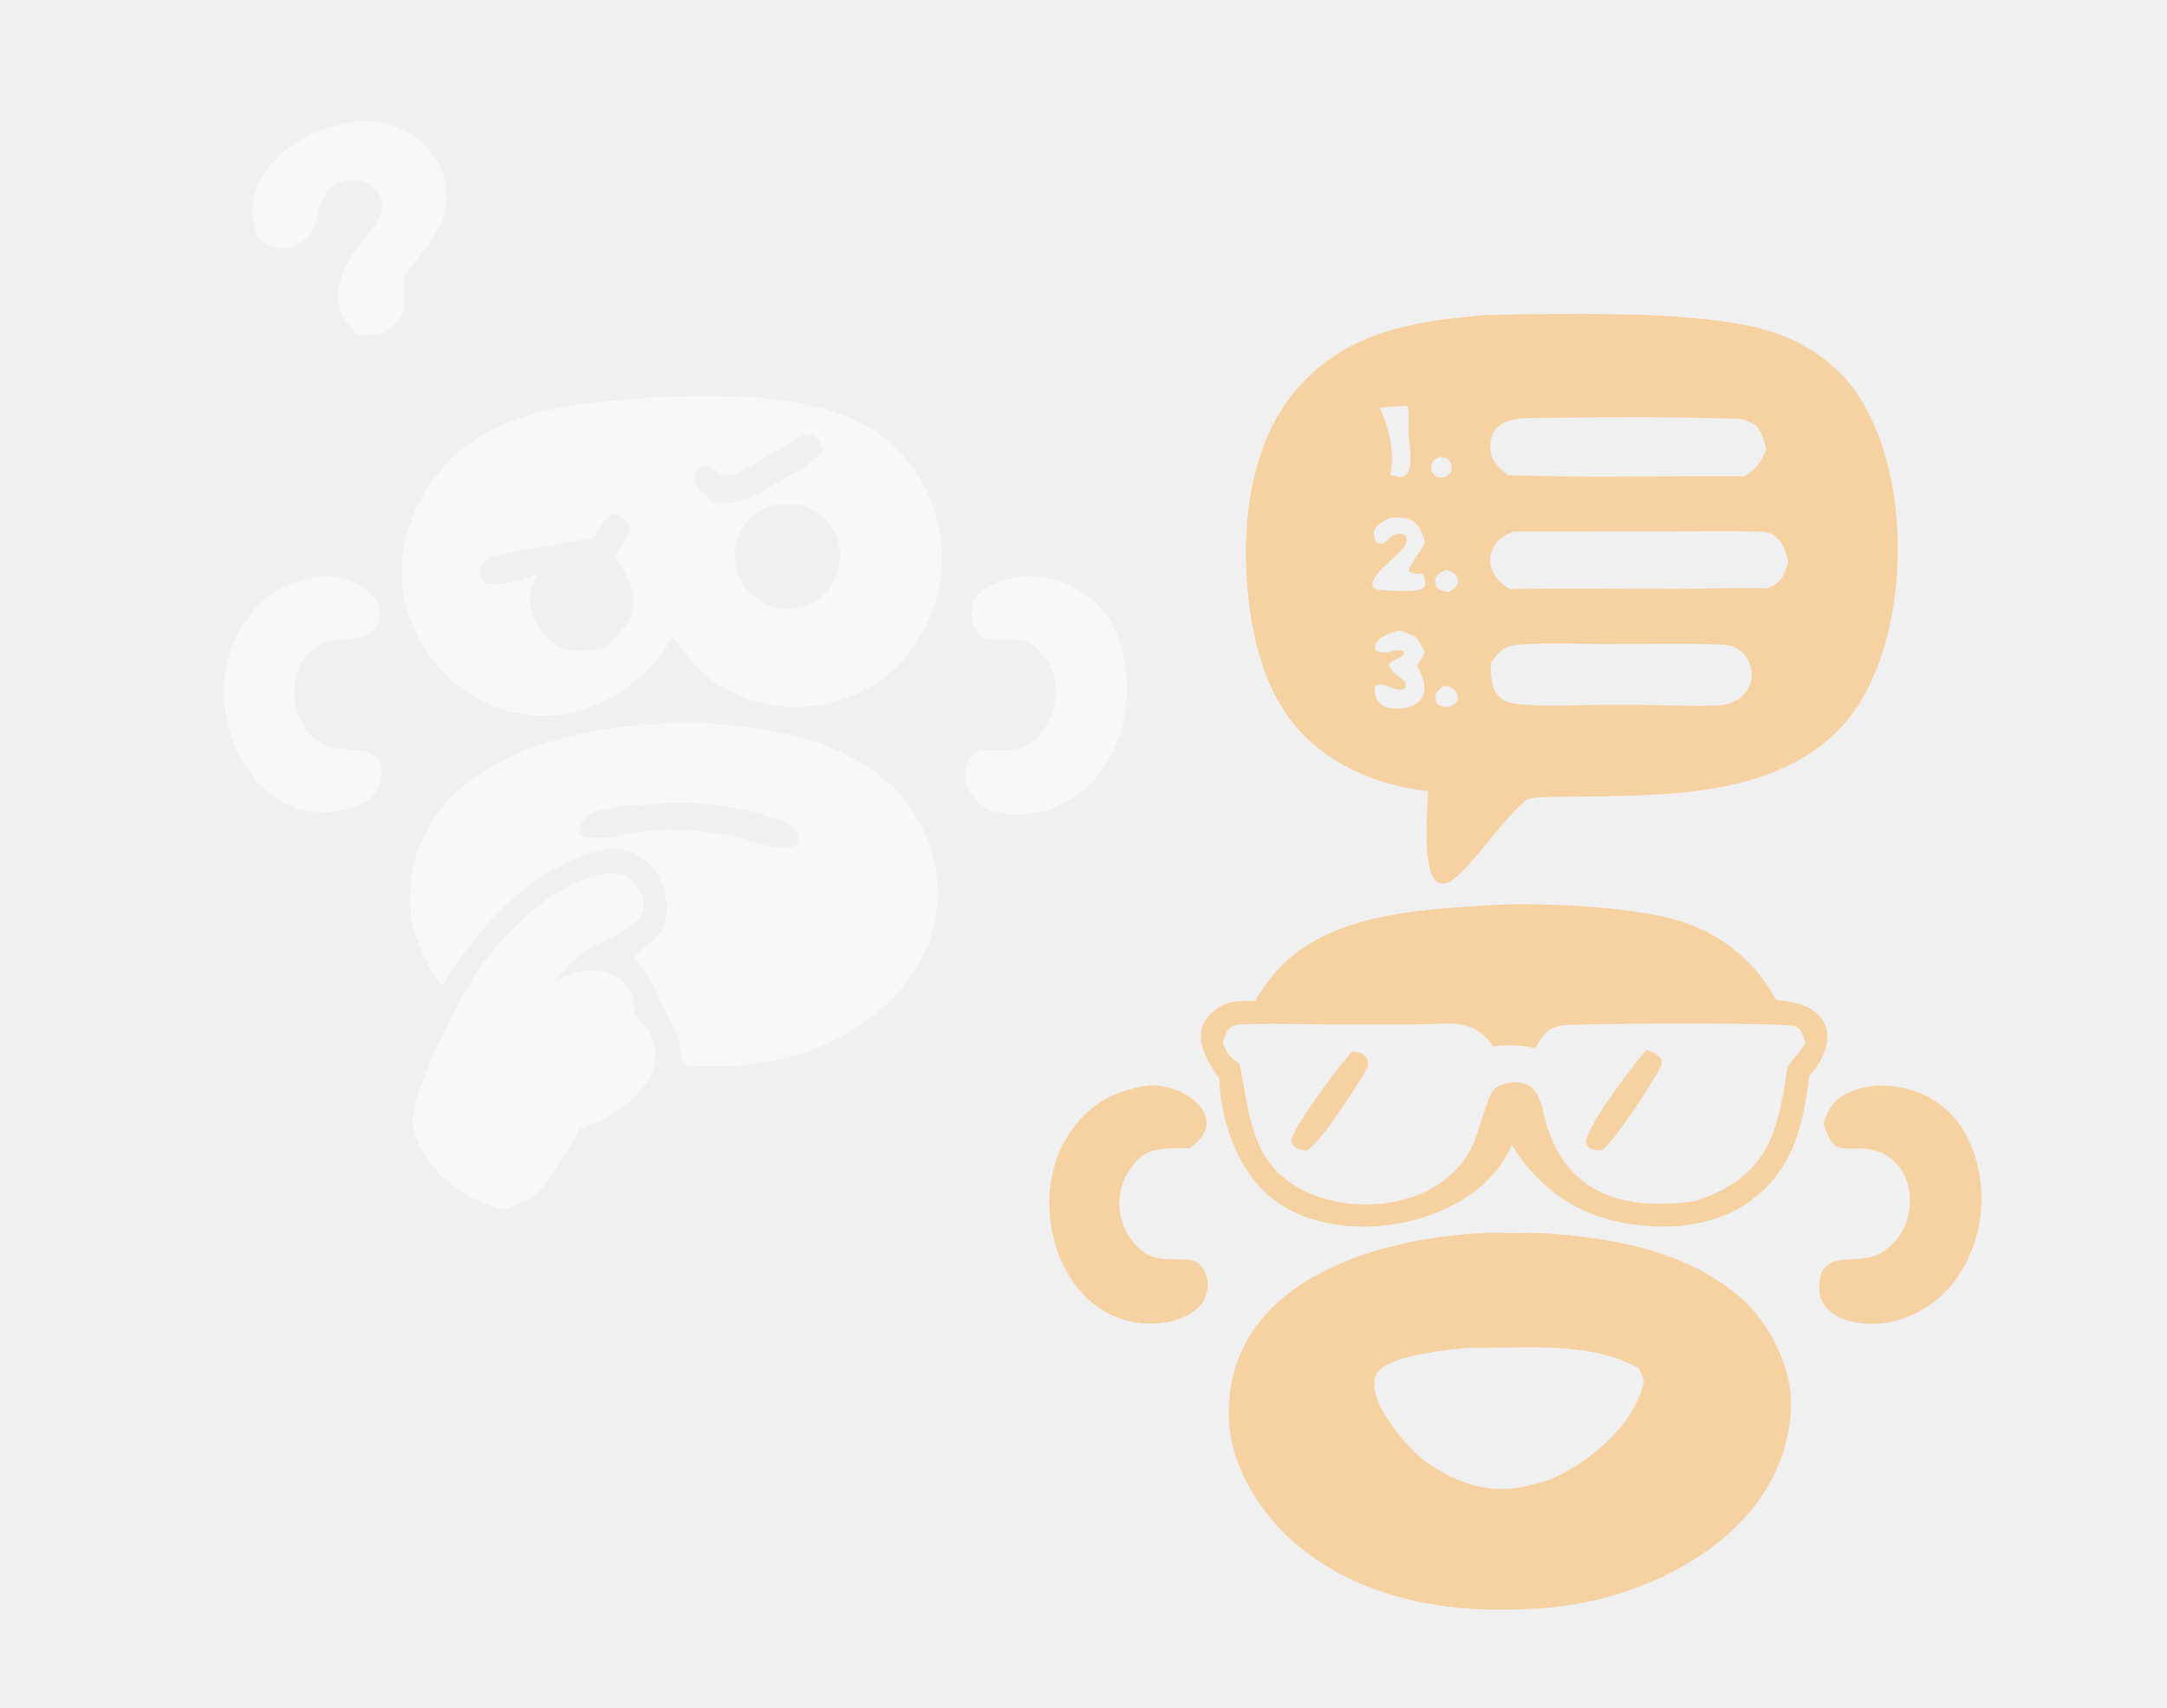
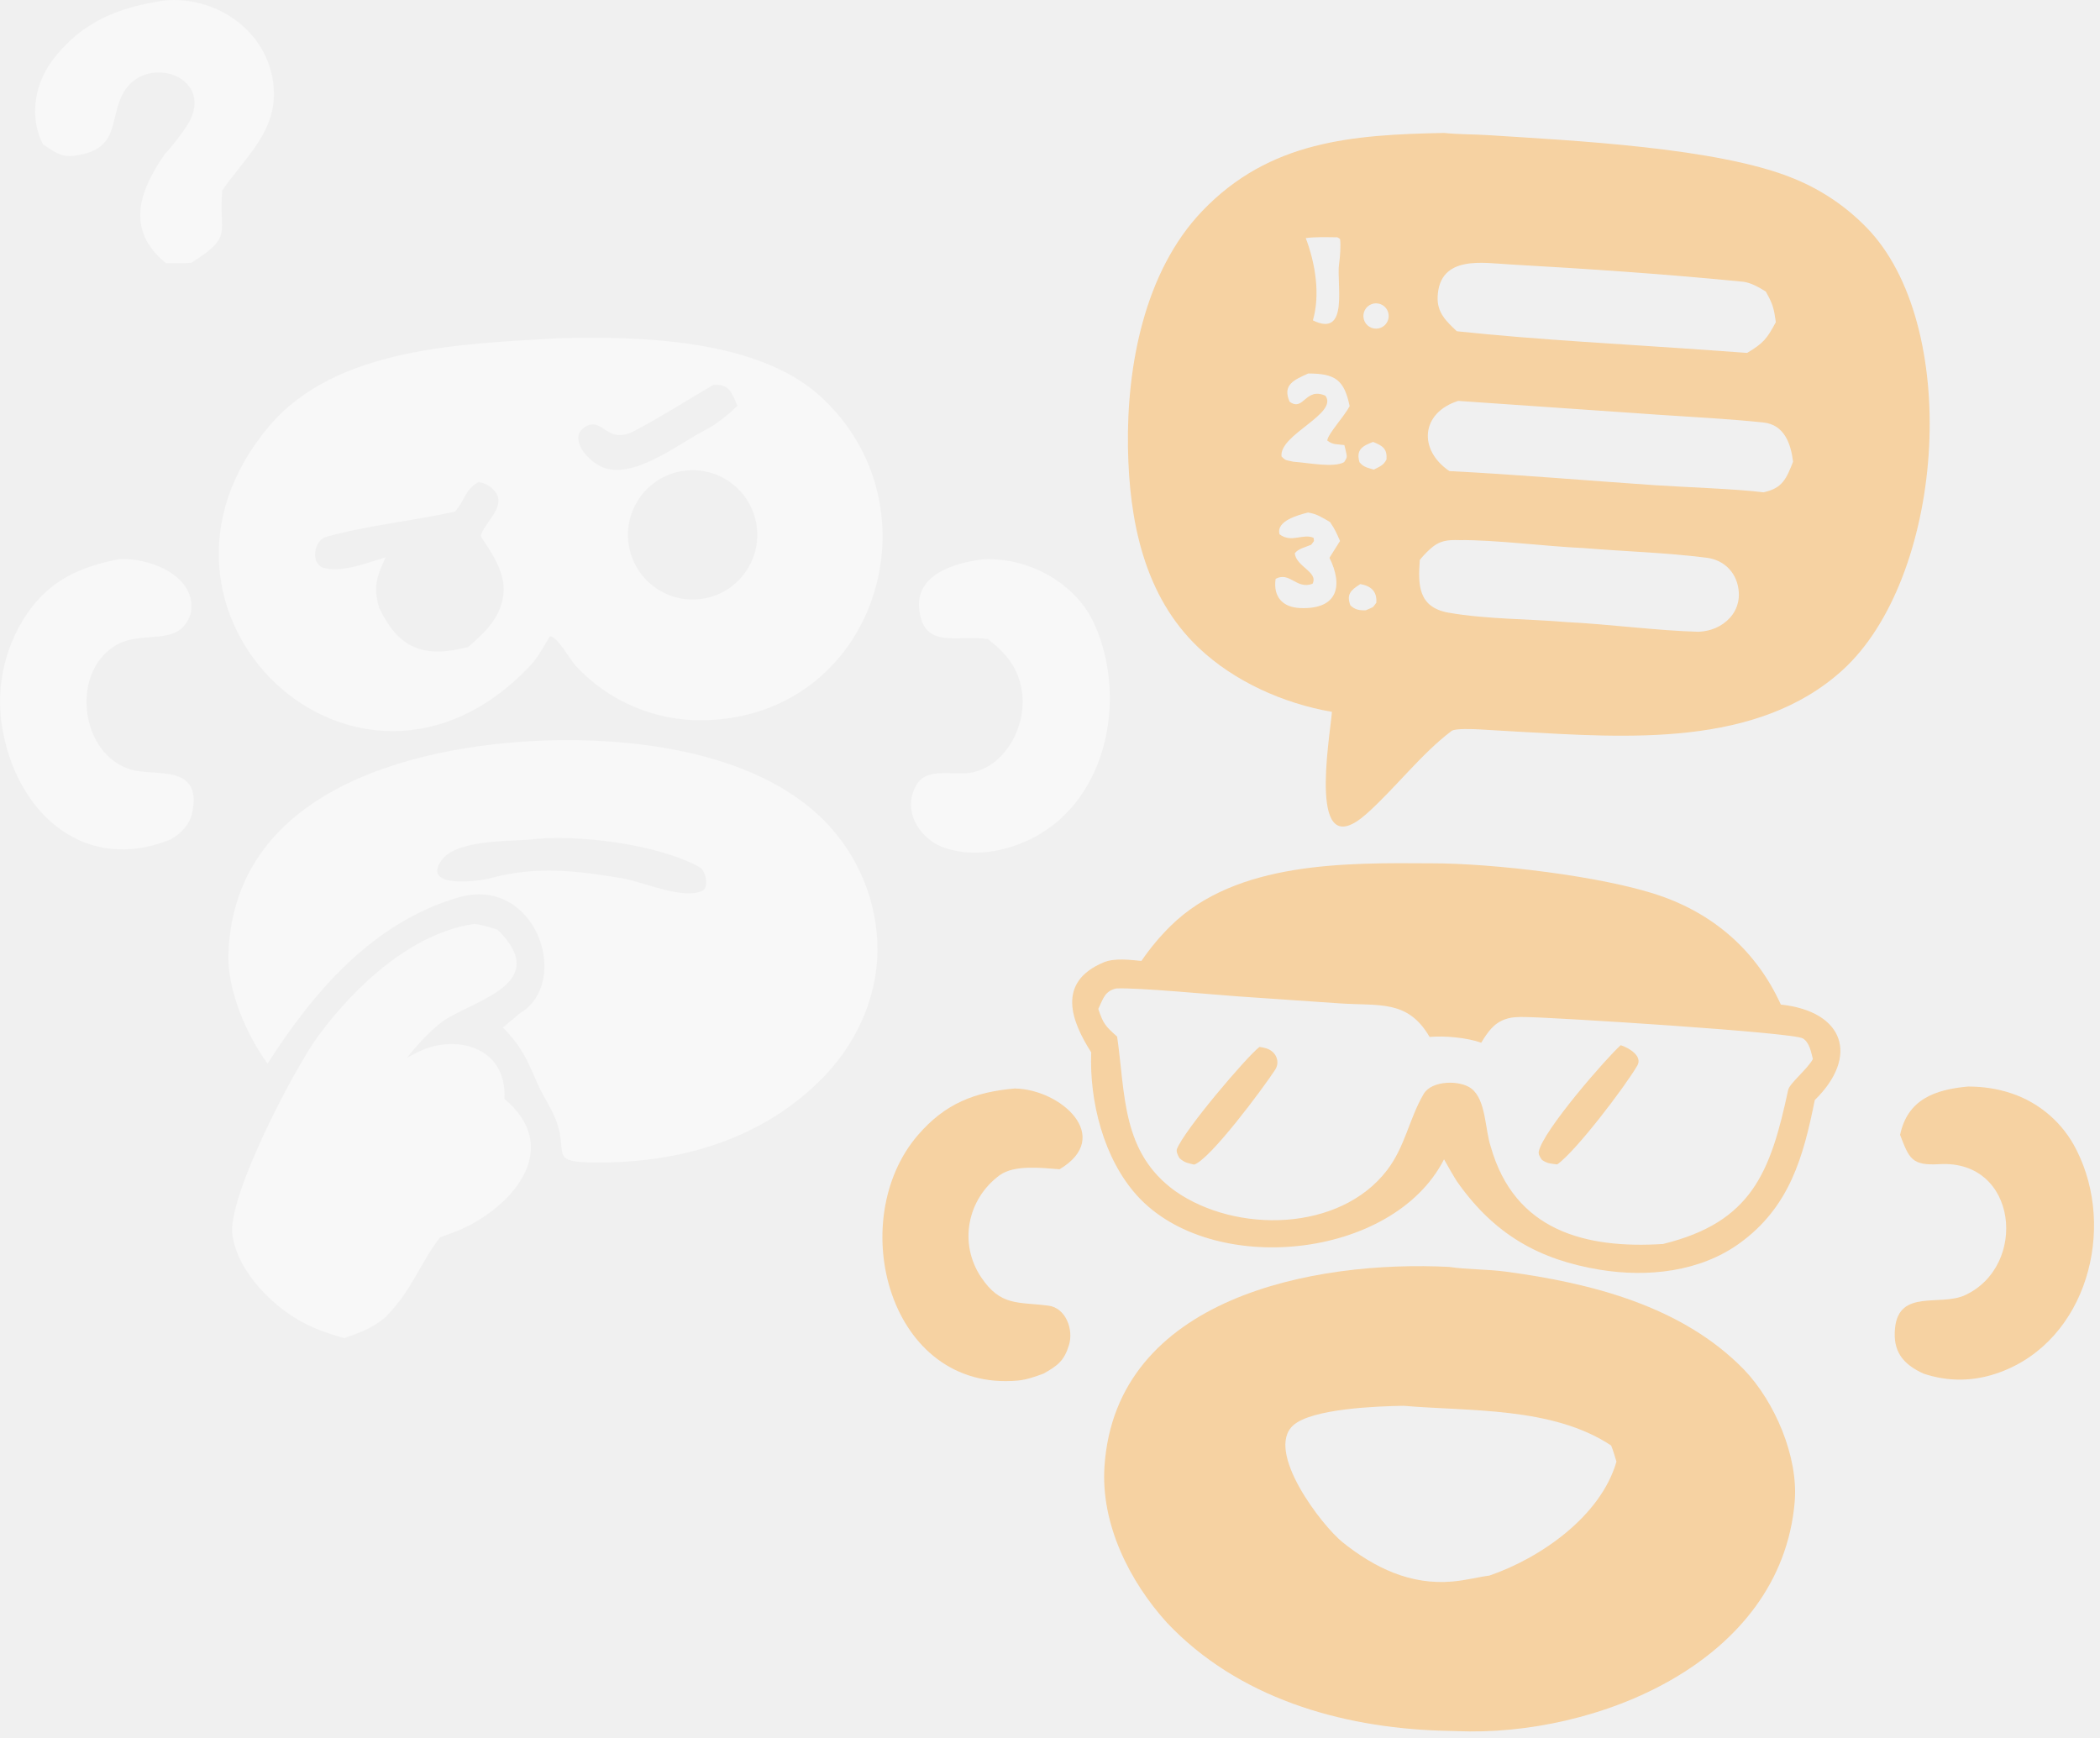
- <svg xmlns="http://www.w3.org/2000/svg" width="184" height="145" viewBox="0 0 184 145" fill="none">
+ <svg xmlns="http://www.w3.org/2000/svg" width="191" height="158" viewBox="0 0 191 158" fill="none">
  <g opacity="0.5">
-     <path d="M126.199 26.749C127.189 26.787 128.277 26.693 129.26 26.689C135.005 26.662 145.212 26.422 150.564 28.222C152.627 28.903 154.513 30.031 156.088 31.527C162.844 38.061 162.764 55.038 156.247 61.856C150.733 67.624 141.667 67.551 134.249 67.66L131.485 67.69C131.149 67.695 129.835 67.727 129.601 67.928C127.615 69.647 125.954 72.198 124.124 74.061C120.275 77.978 121.232 69.096 121.258 67.192C117.886 66.85 114.381 65.574 111.757 63.413C107.733 60.098 106.358 54.964 105.924 49.967C105.44 44.394 106.195 37.772 109.892 33.312C114.197 28.12 119.899 27.314 126.199 26.749ZM128.193 50.031C132.85 49.941 137.695 50.022 142.367 50.013C144.273 50.01 148.172 49.874 149.941 49.98C151.248 49.611 151.457 48.915 151.836 47.731C151.604 46.52 151.067 45.218 149.599 45.167C147.185 45.084 144.735 45.134 142.317 45.139L128.461 45.15C125.942 46.149 125.927 48.718 128.193 50.031ZM117.993 43.985C117.047 44.489 116.247 44.894 116.844 46.021C117.877 46.658 117.843 44.917 119.283 45.433C120.275 46.619 116.271 48.337 116.55 49.828C116.884 50.135 116.91 50.057 117.407 50.138C118.439 50.138 120.204 50.378 120.896 49.92C121.082 49.567 121.091 49.591 120.95 49.122C120.91 48.996 120.87 48.87 120.827 48.745C120.264 48.709 120.046 48.789 119.626 48.514C119.636 48.059 120.673 46.787 121.003 46.036C120.504 44.245 119.847 43.856 117.993 43.985ZM117.169 34.663C117.944 36.345 118.452 38.458 118.056 40.3C120.681 41.373 119.477 37.599 119.592 36.262C119.628 35.84 119.626 34.931 119.536 34.563C119.454 34.516 119.388 34.455 119.319 34.459C118.63 34.501 117.835 34.526 117.169 34.663ZM122.789 48.389C122.077 48.72 121.638 49.009 121.953 49.855C122.269 50.184 122.525 50.19 122.976 50.294C123.381 50.044 123.625 49.959 123.801 49.528C123.804 48.803 123.48 48.601 122.789 48.389ZM123.107 60.027C123.629 59.738 123.531 59.879 123.79 59.456C123.792 58.689 123.37 58.33 122.597 58.246C121.967 58.713 121.677 59.02 122.014 59.765C122.363 60.047 122.664 60.075 123.107 60.027ZM122.624 40.537C122.939 40.45 123.178 40.193 123.245 39.873C123.311 39.553 123.195 39.223 122.94 39.016C122.687 38.81 122.339 38.763 122.039 38.893C121.618 39.077 121.411 39.555 121.565 39.988C121.719 40.421 122.182 40.661 122.624 40.537ZM146.159 59.905C146.989 59.8 147.727 59.443 148.252 58.771C148.644 58.268 148.815 57.626 148.725 56.994C148.557 55.722 147.629 54.834 146.33 54.762C143.502 54.605 140.652 54.725 137.819 54.69C135.272 54.758 131.616 54.54 129.233 54.739C128.378 54.774 127.833 54.855 127.199 55.537C126.973 55.775 126.767 56.03 126.58 56.299C126.58 57.981 126.658 59.577 128.842 59.797C131.542 60.069 134.294 59.831 137.005 59.874C139.942 59.81 143.297 60.032 146.159 59.905ZM120.21 54.118C119.651 53.848 119.262 53.612 118.643 53.57C117.984 53.789 116.464 54.302 116.792 55.207C117.653 55.771 118.395 55.013 119.153 55.287C119.215 55.596 119.224 55.434 119.022 55.774C118.614 55.977 118.121 56.122 117.93 56.448C118.103 57.371 119.662 57.615 119.302 58.457C118.21 58.955 117.69 57.698 116.732 58.296C116.641 59.561 117.365 60.228 118.574 60.191C121.238 60.108 121.393 58.379 120.344 56.584L120.991 55.374C120.702 54.827 120.589 54.602 120.21 54.118ZM145.589 40.447L148.147 40.45C149.224 39.694 149.428 39.403 149.977 38.193C149.774 37.239 149.674 36.942 149.134 36.129C148.665 35.88 148.045 35.58 147.512 35.565C142.201 35.409 136.672 35.422 131.366 35.494C129.593 35.531 126.454 35.138 126.542 38.081C126.573 39.161 127.243 39.72 128.034 40.357C133.724 40.565 139.857 40.433 145.589 40.447Z" fill="#FCB354" />
-     <path d="M127.125 104.688C128.396 104.79 129.731 104.657 131.044 104.74C136.97 105.113 143.381 106.259 147.95 110.35C150.226 112.411 152.124 116.107 152.075 119.221C151.9 130.379 139.469 136.399 129.874 136.645C129.495 136.665 129.116 136.682 128.737 136.696C121.824 136.946 114.634 135.393 109.402 130.582C106.588 127.888 104.342 124.064 104.331 120.096C104.298 108.359 117.86 104.861 127.125 104.688ZM131.39 125.768C134.859 124.301 138.784 121.121 139.596 117.3C139.467 116.971 139.306 116.522 139.153 116.215C134.919 113.821 129.264 114.553 124.659 114.48C122.848 114.633 118.332 115.115 117.137 116.363C115.303 118.278 119.589 123.127 121.11 124.18C123.438 125.792 125.997 126.814 128.858 126.357C129.851 126.201 130.516 125.947 131.39 125.768Z" fill="#FCB354" />
-     <path d="M126.098 76.906C130.281 76.609 137.891 76.959 141.917 78.021C145.785 79.04 148.896 81.384 150.831 84.958C155.223 85.12 156.503 88.138 153.631 91.379C153.12 95.35 152.413 98.875 149.137 101.612C146.547 103.775 142.959 104.411 139.665 104.11C135.401 103.72 132.229 102.178 129.48 98.856C129.198 98.533 128.627 97.64 128.364 97.249C125.314 104.422 112.89 106.516 107.382 101.23C104.889 98.837 103.632 94.946 103.529 91.575C102.046 89.578 100.742 86.913 103.973 85.305C104.684 84.951 105.749 85.014 106.55 85.032C107.081 84.122 107.7 83.266 108.396 82.475C112.628 77.695 120.192 77.28 126.098 76.906ZM126.778 88.883C125.09 86.401 123.174 86.999 120.411 87.002L113.439 87.011C111.698 87.013 106.451 86.875 104.939 87.052C104.16 87.29 104.092 87.833 103.807 88.549C104.219 89.553 104.379 89.697 105.24 90.368C106.097 94.33 106.094 98.325 109.992 100.736C114.368 103.366 121.513 102.766 124.482 98.281C125.625 96.554 125.758 94.629 126.644 92.841C127.13 91.859 129.086 91.693 129.91 92.242C130.979 92.955 131.042 95.015 131.52 96.144C133.571 101.85 138.562 102.74 143.867 102.029C149.888 100.098 150.93 96.561 151.749 90.807C151.814 90.347 152.98 89.276 153.304 88.559C153.14 88.084 152.995 87.425 152.505 87.183C151.761 86.817 135.408 86.932 133.292 87.048C132.813 87.074 132.364 87.103 131.917 87.293C131.11 87.636 130.75 88.297 130.363 89.031C129.359 88.749 127.812 88.717 126.778 88.883Z" fill="#FCB354" />
-     <path d="M114.852 89.305C115.009 89.315 115.163 89.336 115.315 89.369C116.019 89.528 116.365 90.225 116.04 90.807C115.317 92.102 112.027 97.26 110.919 97.733C110.462 97.654 110.251 97.65 109.875 97.361C109.759 97.195 109.598 96.92 109.655 96.738C110.077 95.383 114.03 90.027 114.852 89.305Z" fill="#FCB354" />
-     <path d="M139.809 89.187C140.43 89.345 141.375 89.85 141.053 90.504C140.292 92.055 137.198 96.757 136.005 97.71C135.562 97.686 135.331 97.706 134.94 97.478C134.81 97.324 134.647 97.124 134.672 96.917C134.852 95.453 138.963 90.036 139.809 89.187Z" fill="#FCB354" />
-     <path d="M57.581 33.648C63.135 33.495 71.321 33.692 75.671 37.646C84.094 45.305 79.522 59.813 67.643 60.043C64.291 60.116 61.067 58.751 58.786 56.293C58.344 55.82 57.507 54.222 56.988 54.248L56.75 54.652C56.414 55.256 56.045 55.849 55.571 56.347C43.74 68.76 26.721 52.6 37.595 39.723C42.197 34.274 50.884 34.04 57.581 33.648ZM45.65 48.781C45.038 50.087 44.766 50.851 45.209 52.296C46.583 55.136 48.303 55.76 51.347 54.984C52.531 53.947 53.669 52.884 53.792 51.212C53.931 49.322 52.175 47.527 52.23 47.282C52.435 46.374 54.084 45.258 53.16 44.181C52.878 43.859 52.489 43.648 52.065 43.588C51.078 44.149 51.188 44.791 50.433 45.631C47.512 46.28 44.395 46.572 41.52 47.38C40.75 47.597 40.433 49.102 41.257 49.478C42.489 49.924 44.459 49.135 45.65 48.781ZM66.11 42.831C63.716 43.238 62.086 45.483 62.44 47.885C62.794 50.287 65.002 51.966 67.412 51.665C69.018 51.464 70.39 50.41 70.998 48.909C71.605 47.409 71.353 45.697 70.338 44.435C69.324 43.173 67.706 42.56 66.11 42.831ZM60.526 42.511C62.685 43.52 65.84 40.955 67.732 39.989C68.467 39.614 69.379 38.896 69.951 38.306C69.544 37.4 69.415 36.825 68.301 36.866C66.493 37.925 64.738 39.051 62.86 40.042C60.934 41.059 60.669 39.09 59.493 39.738C58.244 40.427 59.442 42 60.526 42.511Z" fill="white" />
-     <path d="M57.549 61.418C57.621 61.417 57.693 61.416 57.764 61.415C63.786 61.359 71.437 62.487 75.891 66.918C78.284 69.304 79.63 72.543 79.634 75.921C79.607 79.363 78.049 82.635 75.589 85.01C71.319 89.2 65.528 90.731 59.671 90.594C57.099 90.532 58.158 89.926 57.513 87.946C57.204 86.999 56.505 86.005 56.112 85.097C55.379 83.401 55.027 82.591 53.75 81.272L54.913 80.293C58.546 78.139 56.015 70.72 50.662 72.29C44.758 74.021 40.689 78.771 37.485 83.774C36.03 81.787 34.713 78.716 34.781 76.265C35.107 64.481 48.447 61.565 57.549 61.418ZM62.176 70.992C63.612 71.291 66.159 72.415 67.509 71.838C68.016 71.621 67.772 70.391 67.304 70.179C64.353 68.572 58.717 67.88 55.474 68.304C53.789 68.404 50.476 68.361 49.507 69.722C48.097 71.703 52.131 71.163 52.887 70.955C56.082 70.077 58.991 70.451 62.176 70.992Z" fill="white" />
-     <path d="M51.759 74.115C52.263 74.152 52.882 74.365 53.38 74.512C56.974 78.052 52.34 79.222 49.929 80.629C49.009 81.166 47.795 82.504 47.13 83.359L47.694 83.059C50.329 81.629 54.067 82.541 53.851 86.202C57.846 89.515 54.604 93.526 50.884 95.209C50.421 95.418 49.893 95.589 49.414 95.765C47.956 97.655 47.533 99.356 45.621 101.306C44.57 102.133 44.022 102.288 42.783 102.739C41.297 102.319 40.022 101.845 38.757 100.922C37.085 99.702 35.346 97.724 35.053 95.597C34.694 92.995 39.31 84.105 41.037 81.785C43.551 78.406 47.443 74.74 51.759 74.115Z" fill="white" />
-     <path d="M159.54 92.189C160.591 92.193 161.523 92.327 162.53 92.656C164.496 93.312 166.117 94.725 167.038 96.582C169.791 102.007 167.761 109.729 161.733 111.934C159.995 112.57 158.217 112.611 156.458 112.022C155.038 111.37 154.323 110.487 154.499 108.852C154.789 106.172 157.631 107.389 159.324 106.609C163.704 104.597 162.992 97.23 157.561 97.552C155.642 97.666 155.47 97.158 154.847 95.529C155.357 93.086 157.235 92.4 159.54 92.189Z" fill="#FCB354" />
-     <path d="M86.905 48.925C90.047 48.758 93.359 50.541 94.652 53.467C96.946 58.659 95.453 65.916 89.926 68.391C88.105 69.205 85.978 69.513 84.08 68.792C82.391 68.105 81.263 66.095 82.408 64.382C83.115 63.324 84.908 63.852 86.005 63.678C88.455 63.291 89.919 60.468 89.624 58.152C89.39 56.448 88.549 55.442 87.25 54.432C85.115 54.13 82.837 55.164 82.513 52.411C82.222 49.922 85.046 49.158 86.905 48.925Z" fill="white" />
-     <path d="M97.526 92.181C100.714 92.008 104.594 95.035 101.009 97.531C99.777 97.527 97.889 97.418 96.907 98.231C94.78 100.044 94.402 103.138 96.124 105.356C97.613 107.275 98.783 106.862 100.899 106.987C102.102 107.057 102.755 108.502 102.505 109.597C102.252 110.704 101.83 111.074 100.897 111.687C100.353 111.937 99.731 112.204 99.154 112.296C90.312 113.719 86.426 102.109 91.07 95.872C92.804 93.544 94.793 92.618 97.526 92.181Z" fill="#FCB354" />
-     <path d="M27.217 48.914C29.223 48.775 32.745 50.038 32.163 52.738C31.33 55.094 28.81 53.705 26.892 54.937C23.838 56.899 24.598 62.429 28.046 63.449C29.745 63.951 32.957 63.029 32.293 66.383C32.118 67.268 31.514 67.873 30.771 68.29C24.967 70.623 20.37 66.665 19.229 60.984C18.633 58.128 19.212 55.152 20.835 52.728C22.439 50.36 24.518 49.444 27.217 48.914Z" fill="white" />
-     <path d="M30.391 10.307C33.802 10.001 37.224 12.22 37.833 15.71C38.428 19.118 36.116 20.909 34.36 23.44C34.078 26.428 35.199 26.572 32.215 28.438C31.648 28.485 31.031 28.463 30.458 28.456C27.651 26.184 28.62 23.462 30.383 20.929C30.849 20.441 31.384 19.732 31.765 19.195C34.323 15.595 28.88 13.726 27.4 16.931C26.628 18.603 27.125 20.417 24.659 20.95C23.31 21.241 23.044 20.941 21.973 20.268C20.991 18.361 21.391 16.031 22.676 14.37C24.71 11.74 27.239 10.768 30.391 10.307Z" fill="white" />
+     <path d="M131.346 12.091C132.643 12.231 134.08 12.208 135.372 12.292C142.918 12.784 156.343 13.407 163.205 16.262C165.852 17.345 168.225 19 170.156 21.109C178.427 30.309 176.764 52.595 167.58 60.949C159.81 68.017 147.911 67.089 138.16 66.551L134.528 66.337C134.087 66.312 132.359 66.233 132.032 66.475C129.267 68.551 126.851 71.748 124.278 74.026C118.864 78.817 120.936 67.241 121.144 64.743C116.748 63.984 112.262 61.988 109.015 58.908C104.036 54.186 102.701 47.318 102.591 40.716C102.468 33.354 104.066 24.728 109.331 19.211C115.461 12.789 123.021 12.254 131.346 12.091ZM131.826 42.846C137.951 43.156 144.306 43.707 150.441 44.124C152.944 44.294 158.077 44.474 160.39 44.776C162.139 44.411 162.477 43.516 163.084 41.997C162.89 40.384 162.305 38.626 160.383 38.425C157.22 38.093 153.999 37.934 150.822 37.719L132.627 36.461C129.228 37.542 128.972 40.914 131.826 42.846ZM118.989 33.969C117.7 34.545 116.612 35.003 117.293 36.538C118.59 37.47 118.705 35.181 120.549 35.99C121.744 37.638 116.328 39.526 116.557 41.51C116.967 41.943 117.008 41.843 117.653 41.996C119.009 42.09 121.305 42.567 122.255 42.03C122.531 41.583 122.541 41.616 122.399 40.987C122.359 40.818 122.318 40.649 122.273 40.48C121.536 40.382 121.242 40.467 120.716 40.066C120.772 39.47 122.251 37.895 122.753 36.94C122.262 34.542 121.435 33.971 118.989 33.969ZM118.762 21.653C119.626 23.933 120.098 26.754 119.41 29.137C122.758 30.787 121.524 25.721 121.797 23.976C121.883 23.425 121.963 22.231 121.879 21.74C121.776 21.67 121.695 21.584 121.604 21.582C120.696 21.575 119.649 21.534 118.762 21.653ZM124.881 40.193C123.916 40.562 123.313 40.901 123.649 42.042C124.034 42.502 124.369 42.534 124.953 42.712C125.507 42.42 125.835 42.331 126.106 41.782C126.176 40.83 125.77 40.536 124.881 40.193ZM124.231 55.504C124.942 55.173 124.8 55.349 125.179 54.818C125.253 53.811 124.731 53.3 123.725 53.12C122.854 53.675 122.445 54.051 122.819 55.06C123.251 55.462 123.644 55.526 124.231 55.504ZM125.386 29.868C125.808 29.782 126.145 29.467 126.262 29.053C126.379 28.639 126.256 28.194 125.941 27.9C125.627 27.606 125.175 27.511 124.769 27.655C124.199 27.858 123.883 28.466 124.045 29.049C124.208 29.632 124.794 29.989 125.386 29.868ZM154.511 57.461C155.612 57.399 156.613 56.999 157.364 56.165C157.925 55.539 158.209 54.713 158.149 53.874C158.045 52.189 156.907 50.938 155.209 50.724C151.51 50.258 147.756 50.154 144.039 49.847C140.689 49.703 135.907 49.081 132.761 49.123C131.635 49.091 130.912 49.147 130.016 49.985C129.698 50.276 129.404 50.592 129.134 50.928C128.979 53.137 128.935 55.24 131.783 55.73C135.303 56.335 138.939 56.275 142.494 56.58C146.358 56.766 150.742 57.366 154.511 57.461ZM120.969 47.479C120.26 47.074 119.77 46.728 118.962 46.615C118.076 46.843 116.033 47.376 116.38 48.596C117.459 49.416 118.503 48.487 119.474 48.917C119.527 49.329 119.554 49.118 119.257 49.545C118.703 49.774 118.041 49.92 117.762 50.329C117.904 51.557 119.928 52.021 119.379 53.093C117.899 53.647 117.331 51.949 116.019 52.646C115.783 54.298 116.672 55.241 118.264 55.303C121.769 55.439 122.131 53.183 120.919 50.729L121.879 49.201C121.551 48.456 121.423 48.15 120.969 47.479ZM155.55 31.858L158.908 32.097C160.392 31.202 160.687 30.839 161.519 29.3C161.34 28.03 161.236 27.631 160.601 26.513C160.008 26.143 159.222 25.693 158.524 25.623C151.564 24.931 144.303 24.441 137.328 24.049C134.996 23.934 130.911 23.129 130.756 27.002C130.698 28.424 131.526 29.218 132.506 30.128C139.959 30.924 148.025 31.313 155.55 31.858Z" fill="#FCB354" />
+     <path d="M131.803 115.226C133.462 115.476 135.227 115.425 136.944 115.655C144.691 116.688 153.004 118.782 158.628 124.573C161.428 127.489 163.581 132.517 163.231 136.601C161.977 151.237 145.1 158.001 132.478 157.443C131.978 157.434 131.479 157.421 130.98 157.404C121.88 157.099 112.58 154.399 106.152 147.601C102.704 143.805 100.106 138.577 100.456 133.365C101.491 117.951 119.62 114.603 131.803 115.226ZM135.467 143.299C140.158 141.69 145.604 137.876 147.021 132.933C146.881 132.489 146.711 131.884 146.538 131.467C141.198 127.935 133.705 128.377 127.665 127.858C125.274 127.893 119.299 128.111 117.615 129.64C115.031 131.987 120.213 138.747 122.114 140.27C125.023 142.599 128.29 144.176 132.088 143.84C133.407 143.726 134.303 143.453 135.467 143.299Z" fill="#FCB354" />
+     <path d="M130.232 78.52C135.751 78.515 145.713 79.673 150.902 81.437C155.887 83.131 159.758 86.494 161.97 91.365C167.723 91.981 169.127 96.061 165.057 100.054C164.021 105.222 162.769 109.785 158.216 113.077C154.616 115.681 149.847 116.187 145.55 115.488C139.986 114.585 135.962 112.268 132.658 107.654C132.317 107.204 131.65 105.979 131.339 105.441C126.676 114.581 110.17 116.19 103.422 108.742C100.368 105.371 99.074 100.146 99.249 95.711C97.485 92.951 96.017 89.333 100.408 87.517C101.374 87.118 102.767 87.299 103.817 87.396C104.598 86.249 105.489 85.182 106.476 84.208C112.472 78.32 122.443 78.469 130.232 78.52ZM130.025 94.31C128.036 90.896 125.466 91.506 121.838 91.256L112.681 90.627C110.394 90.471 103.518 89.807 101.516 89.901C100.471 90.142 100.332 90.849 99.893 91.762C100.341 93.119 100.537 93.322 101.606 94.282C102.368 99.564 101.998 104.81 106.895 108.334C112.399 112.189 121.837 112.056 126.147 106.44C127.807 104.277 128.159 101.762 129.486 99.495C130.215 98.25 132.798 98.212 133.829 99.008C135.168 100.043 135.062 102.754 135.585 104.281C137.754 111.961 144.226 113.589 151.258 113.141C159.342 111.159 161.035 106.61 162.638 99.13C162.767 98.531 164.395 97.233 164.887 96.321C164.715 95.682 164.585 94.802 163.964 94.44C163.02 93.891 141.537 92.541 138.747 92.499C138.117 92.49 137.524 92.486 136.92 92.694C135.828 93.071 135.294 93.905 134.72 94.834C133.426 94.371 131.398 94.187 130.025 94.31Z" fill="#FCB354" />
+     <path d="M114.554 95.217C114.758 95.244 114.959 95.287 115.156 95.344C116.066 95.616 116.456 96.564 115.976 97.299C114.907 98.933 110.113 105.404 108.615 105.922C108.022 105.778 107.745 105.753 107.279 105.338C107.142 105.109 106.956 104.735 107.047 104.5C107.726 102.76 113.408 96.09 114.554 95.217Z" fill="#FCB354" />
+     <path d="M147.409 95.06C148.21 95.324 149.404 96.074 148.922 96.904C147.78 98.87 143.286 104.761 141.632 105.902C141.052 105.83 140.747 105.835 140.255 105.5C140.098 105.285 139.903 105.008 139.954 104.739C140.325 102.832 146.221 96.097 147.409 95.06Z" fill="#FCB354" />
+     <path d="M50.786 30.762C58.096 30.561 68.872 30.82 74.597 36.025C85.685 46.107 79.666 65.204 64.031 65.507C59.617 65.603 55.374 63.806 52.371 60.57C51.79 59.948 50.688 57.845 50.005 57.879L49.691 58.41C49.249 59.205 48.764 59.985 48.139 60.641C32.566 76.981 10.164 55.709 24.477 38.759C30.536 31.585 41.97 31.278 50.786 30.762ZM35.08 50.682C34.274 52.401 33.917 53.407 34.499 55.309C36.308 59.047 38.572 59.869 42.579 58.847C44.138 57.482 45.636 56.083 45.798 53.882C45.981 51.394 43.669 49.031 43.742 48.709C44.012 47.514 46.182 46.044 44.967 44.628C44.595 44.203 44.083 43.925 43.524 43.846C42.225 44.584 42.37 45.429 41.376 46.535C37.532 47.389 33.428 47.774 29.644 48.838C28.63 49.124 28.213 51.104 29.298 51.599C30.919 52.186 33.513 51.148 35.08 50.682ZM62.012 42.85C58.861 43.386 56.715 46.34 57.181 49.502C57.647 52.664 60.554 54.875 63.726 54.479C65.84 54.214 67.647 52.826 68.446 50.851C69.246 48.876 68.914 46.622 67.578 44.962C66.243 43.301 64.113 42.493 62.012 42.85ZM54.663 42.429C57.504 43.757 61.657 40.381 64.148 39.109C65.115 38.616 66.315 37.671 67.069 36.894C66.532 35.701 66.362 34.943 64.896 34.998C62.516 36.391 60.206 37.874 57.734 39.179C55.199 40.518 54.85 37.925 53.302 38.779C51.658 39.686 53.235 41.756 54.663 42.429Z" fill="white" />
+     <path d="M50.743 67.317C50.838 67.315 50.932 67.314 51.027 67.313C58.954 67.239 69.025 68.724 74.888 74.556C78.037 77.697 79.81 81.96 79.814 86.408C79.779 90.938 77.728 95.246 74.49 98.371C68.869 103.887 61.247 105.902 53.537 105.721C50.152 105.64 51.544 104.843 50.696 102.236C50.289 100.989 49.368 99.681 48.852 98.486C47.886 96.253 47.424 95.187 45.742 93.45L47.274 92.162C52.055 89.326 48.724 79.561 41.677 81.628C33.907 83.907 28.55 90.159 24.333 96.745C22.418 94.129 20.684 90.087 20.773 86.86C21.202 71.348 38.762 67.511 50.743 67.317ZM56.834 79.919C58.724 80.312 62.077 81.792 63.854 81.032C64.522 80.746 64.2 79.129 63.584 78.849C59.7 76.733 52.28 75.823 48.011 76.38C45.794 76.513 41.433 76.456 40.158 78.248C38.302 80.855 43.611 80.144 44.606 79.87C48.812 78.715 52.641 79.207 56.834 79.919Z" fill="white" />
+     <path d="M43.121 84.029C43.785 84.078 44.6 84.358 45.256 84.553C49.986 89.212 43.886 90.752 40.713 92.604C39.502 93.312 37.904 95.072 37.028 96.197L37.77 95.803C41.239 93.92 46.16 95.121 45.876 99.94C51.133 104.302 46.867 109.582 41.969 111.796C41.361 112.071 40.665 112.297 40.035 112.529C38.116 115.017 37.559 117.256 35.042 119.822C33.658 120.911 32.938 121.115 31.306 121.708C29.349 121.155 27.672 120.532 26.007 119.317C23.806 117.71 21.517 115.107 21.131 112.308C20.659 108.881 26.735 97.18 29.008 94.126C32.317 89.678 37.44 84.853 43.121 84.029Z" fill="white" />
+     <path d="M178.996 98.821C180.38 98.826 181.607 99.003 182.932 99.436C185.52 100.299 187.655 102.159 188.867 104.603C192.491 111.745 189.819 121.909 181.883 124.813C179.595 125.65 177.255 125.704 174.94 124.928C173.071 124.07 172.13 122.907 172.362 120.755C172.743 117.227 176.484 118.83 178.712 117.802C184.477 115.155 183.541 105.457 176.392 105.881C173.865 106.031 173.64 105.362 172.819 103.218C173.491 100.002 175.963 99.099 178.996 98.821Z" fill="#FCB354" />
+     <path d="M89.385 50.872C93.521 50.651 97.881 52.998 99.582 56.849C102.602 63.684 100.638 73.238 93.362 76.494C90.965 77.567 88.165 77.972 85.666 77.023C83.443 76.119 81.959 73.472 83.465 71.218C84.396 69.825 86.756 70.52 88.2 70.291C91.426 69.781 93.353 66.066 92.964 63.016C92.656 60.774 91.549 59.449 89.84 58.121C87.029 57.722 84.03 59.084 83.605 55.459C83.22 52.183 86.938 51.178 89.385 50.872Z" fill="white" />
+     <path d="M92.289 98.999C96.492 99.064 101.309 103.396 96.372 106.344C94.754 106.225 92.285 105.909 90.921 106.886C87.961 109.072 87.182 113.099 89.238 116.17C91.018 118.828 92.592 118.392 95.36 118.75C96.932 118.954 97.657 120.911 97.228 122.326C96.794 123.756 96.206 124.202 94.924 124.922C94.188 125.201 93.346 125.493 92.58 125.562C80.838 126.618 76.802 111.017 83.473 103.253C85.963 100.355 88.66 99.321 92.289 98.999Z" fill="#FCB354" />
+     <path d="M10.816 50.856C13.457 50.673 18.093 52.337 17.327 55.89C16.23 58.992 12.913 57.164 10.389 58.785C6.369 61.367 7.368 68.647 11.908 69.989C14.144 70.65 18.372 69.437 17.498 73.852C17.268 75.016 16.472 75.813 15.494 76.362C7.854 79.432 1.803 74.223 0.302 66.746C-0.483 62.986 0.278 59.069 2.415 55.877C4.527 52.761 7.263 51.554 10.816 50.856Z" fill="white" />
+     <path d="M14.995 0.037C19.484 -0.366 23.989 2.555 24.791 7.149C25.574 11.636 22.531 13.993 20.218 17.324C19.848 21.258 21.323 21.447 17.396 23.903C16.649 23.965 15.837 23.937 15.083 23.927C11.387 20.936 12.663 17.353 14.983 14.019C15.597 13.376 16.301 12.443 16.803 11.737C20.17 6.998 13.005 4.537 11.057 8.756C10.041 10.958 10.695 13.345 7.45 14.046C5.674 14.43 5.323 14.034 3.913 13.149C2.621 10.639 3.148 7.572 4.839 5.385C7.516 1.924 10.845 0.644 14.995 0.037Z" fill="white" />
  </g>
</svg>
